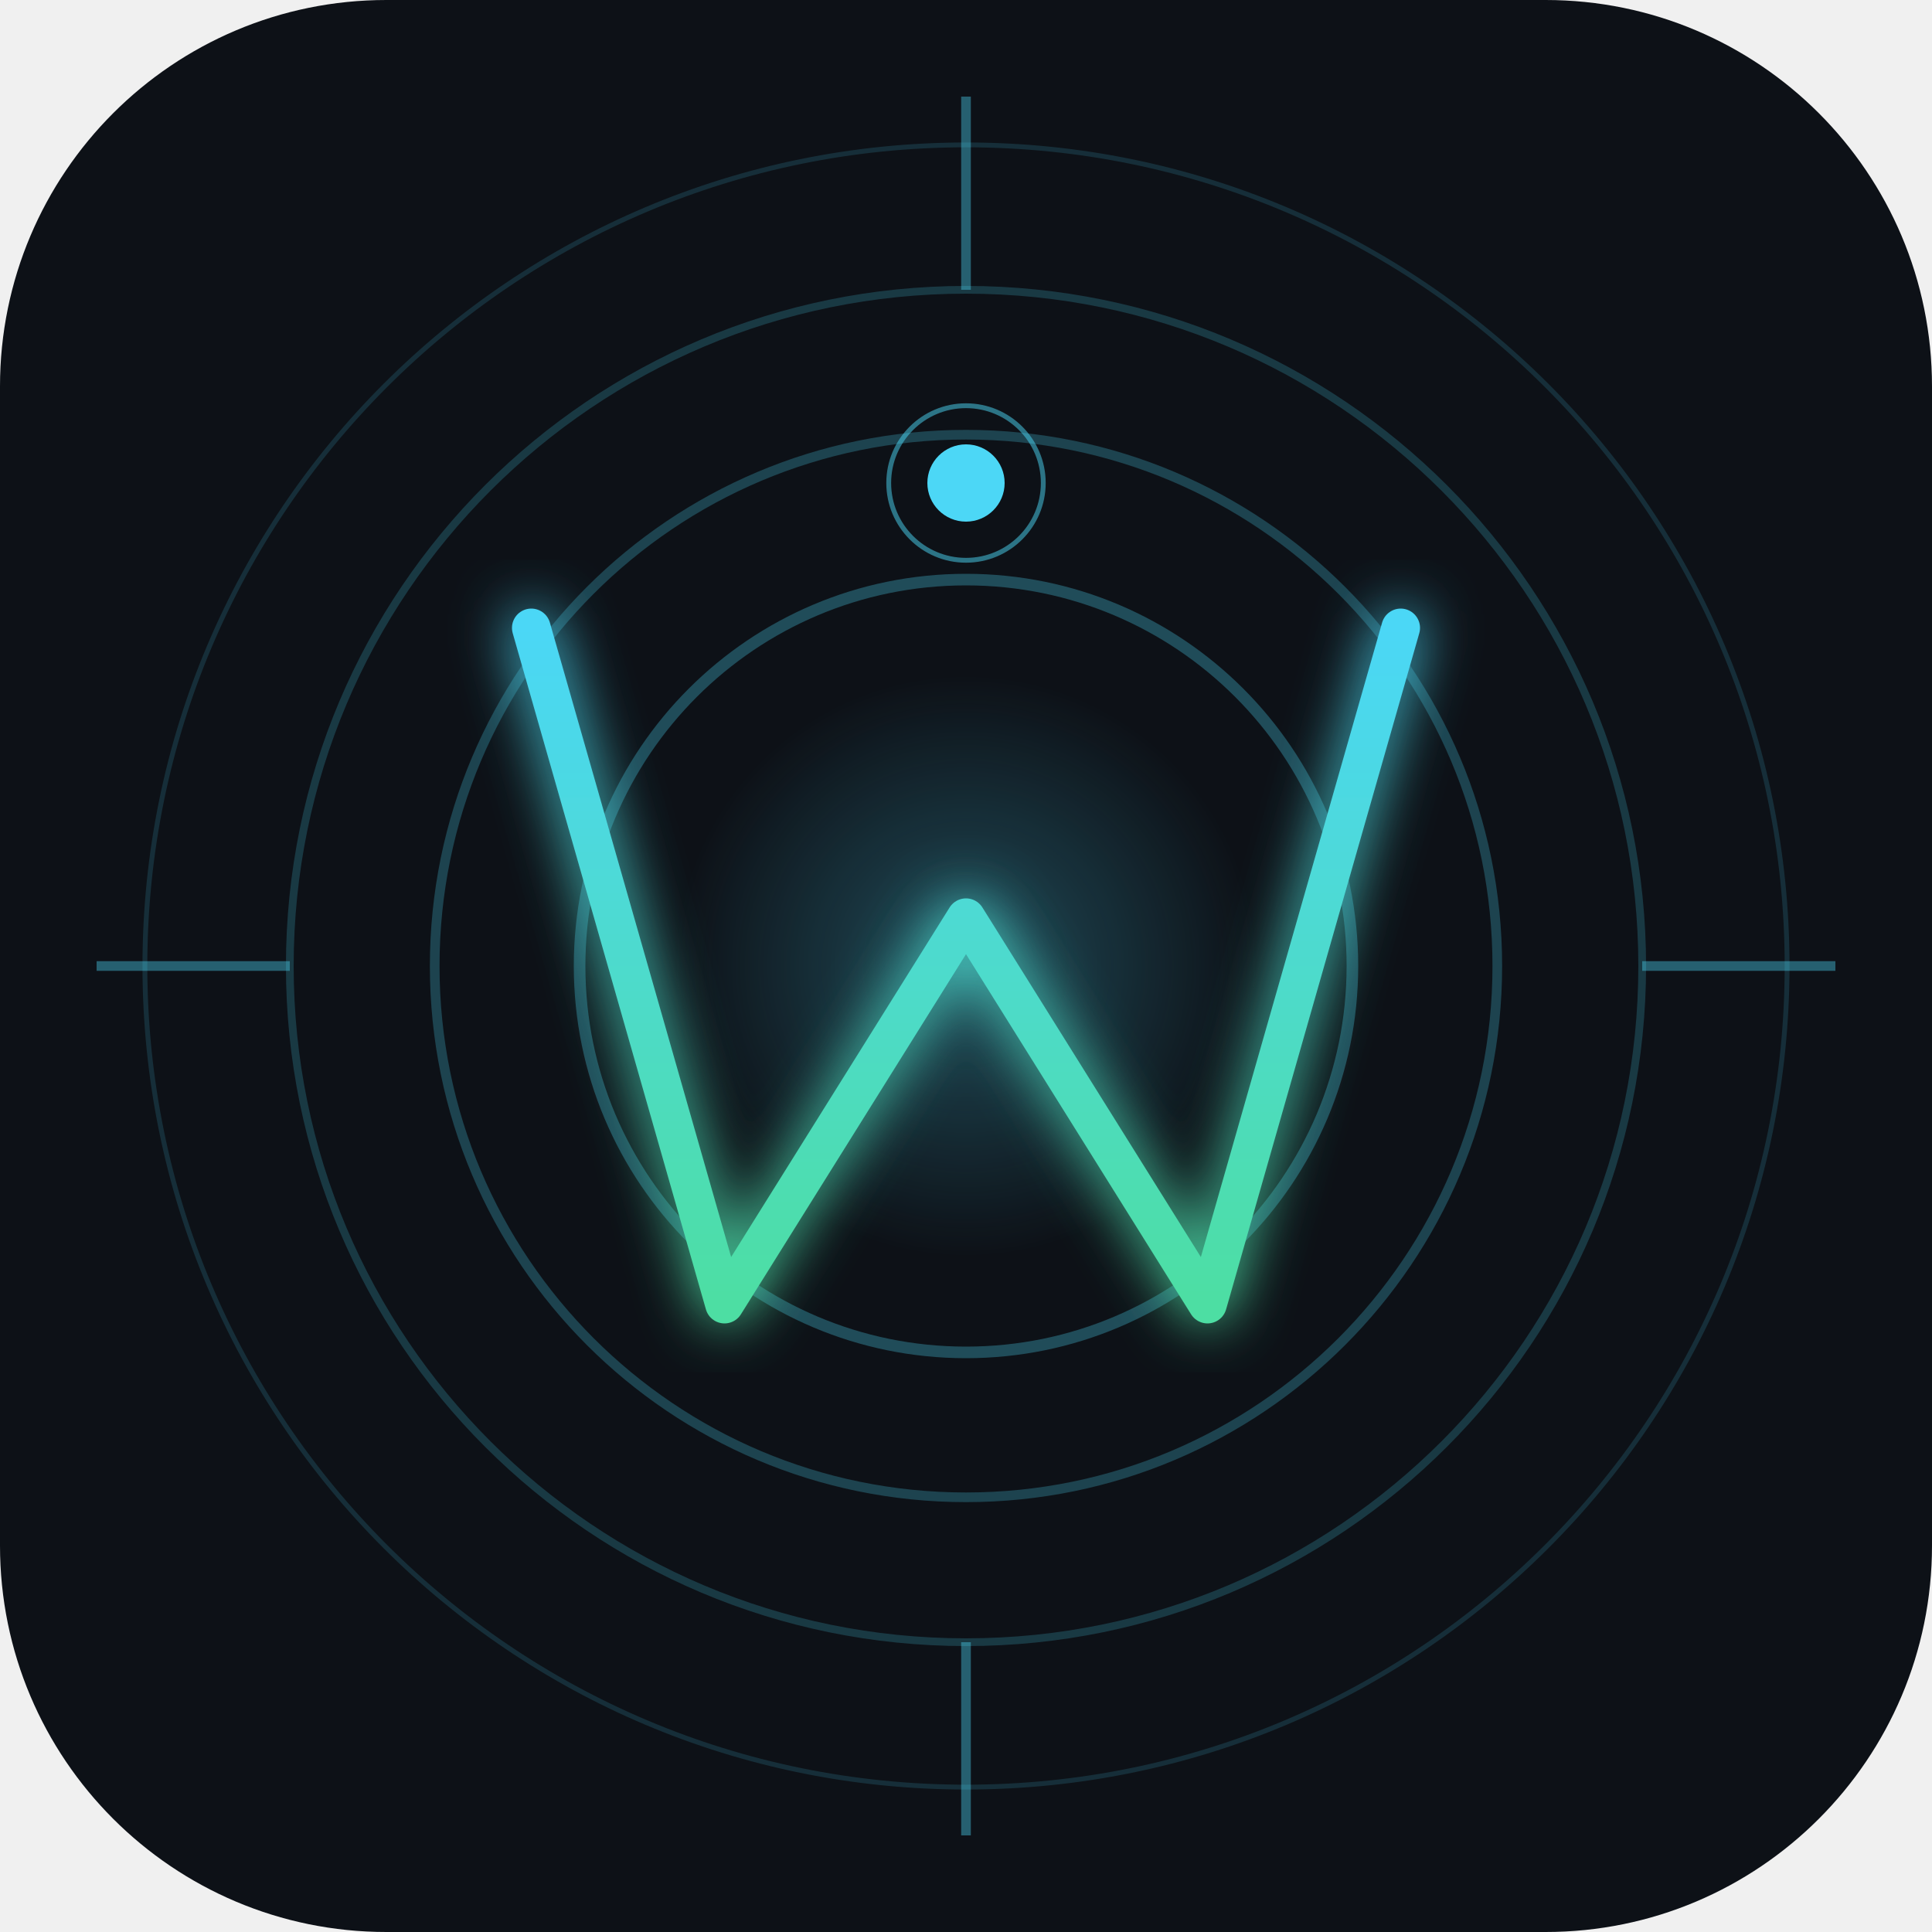
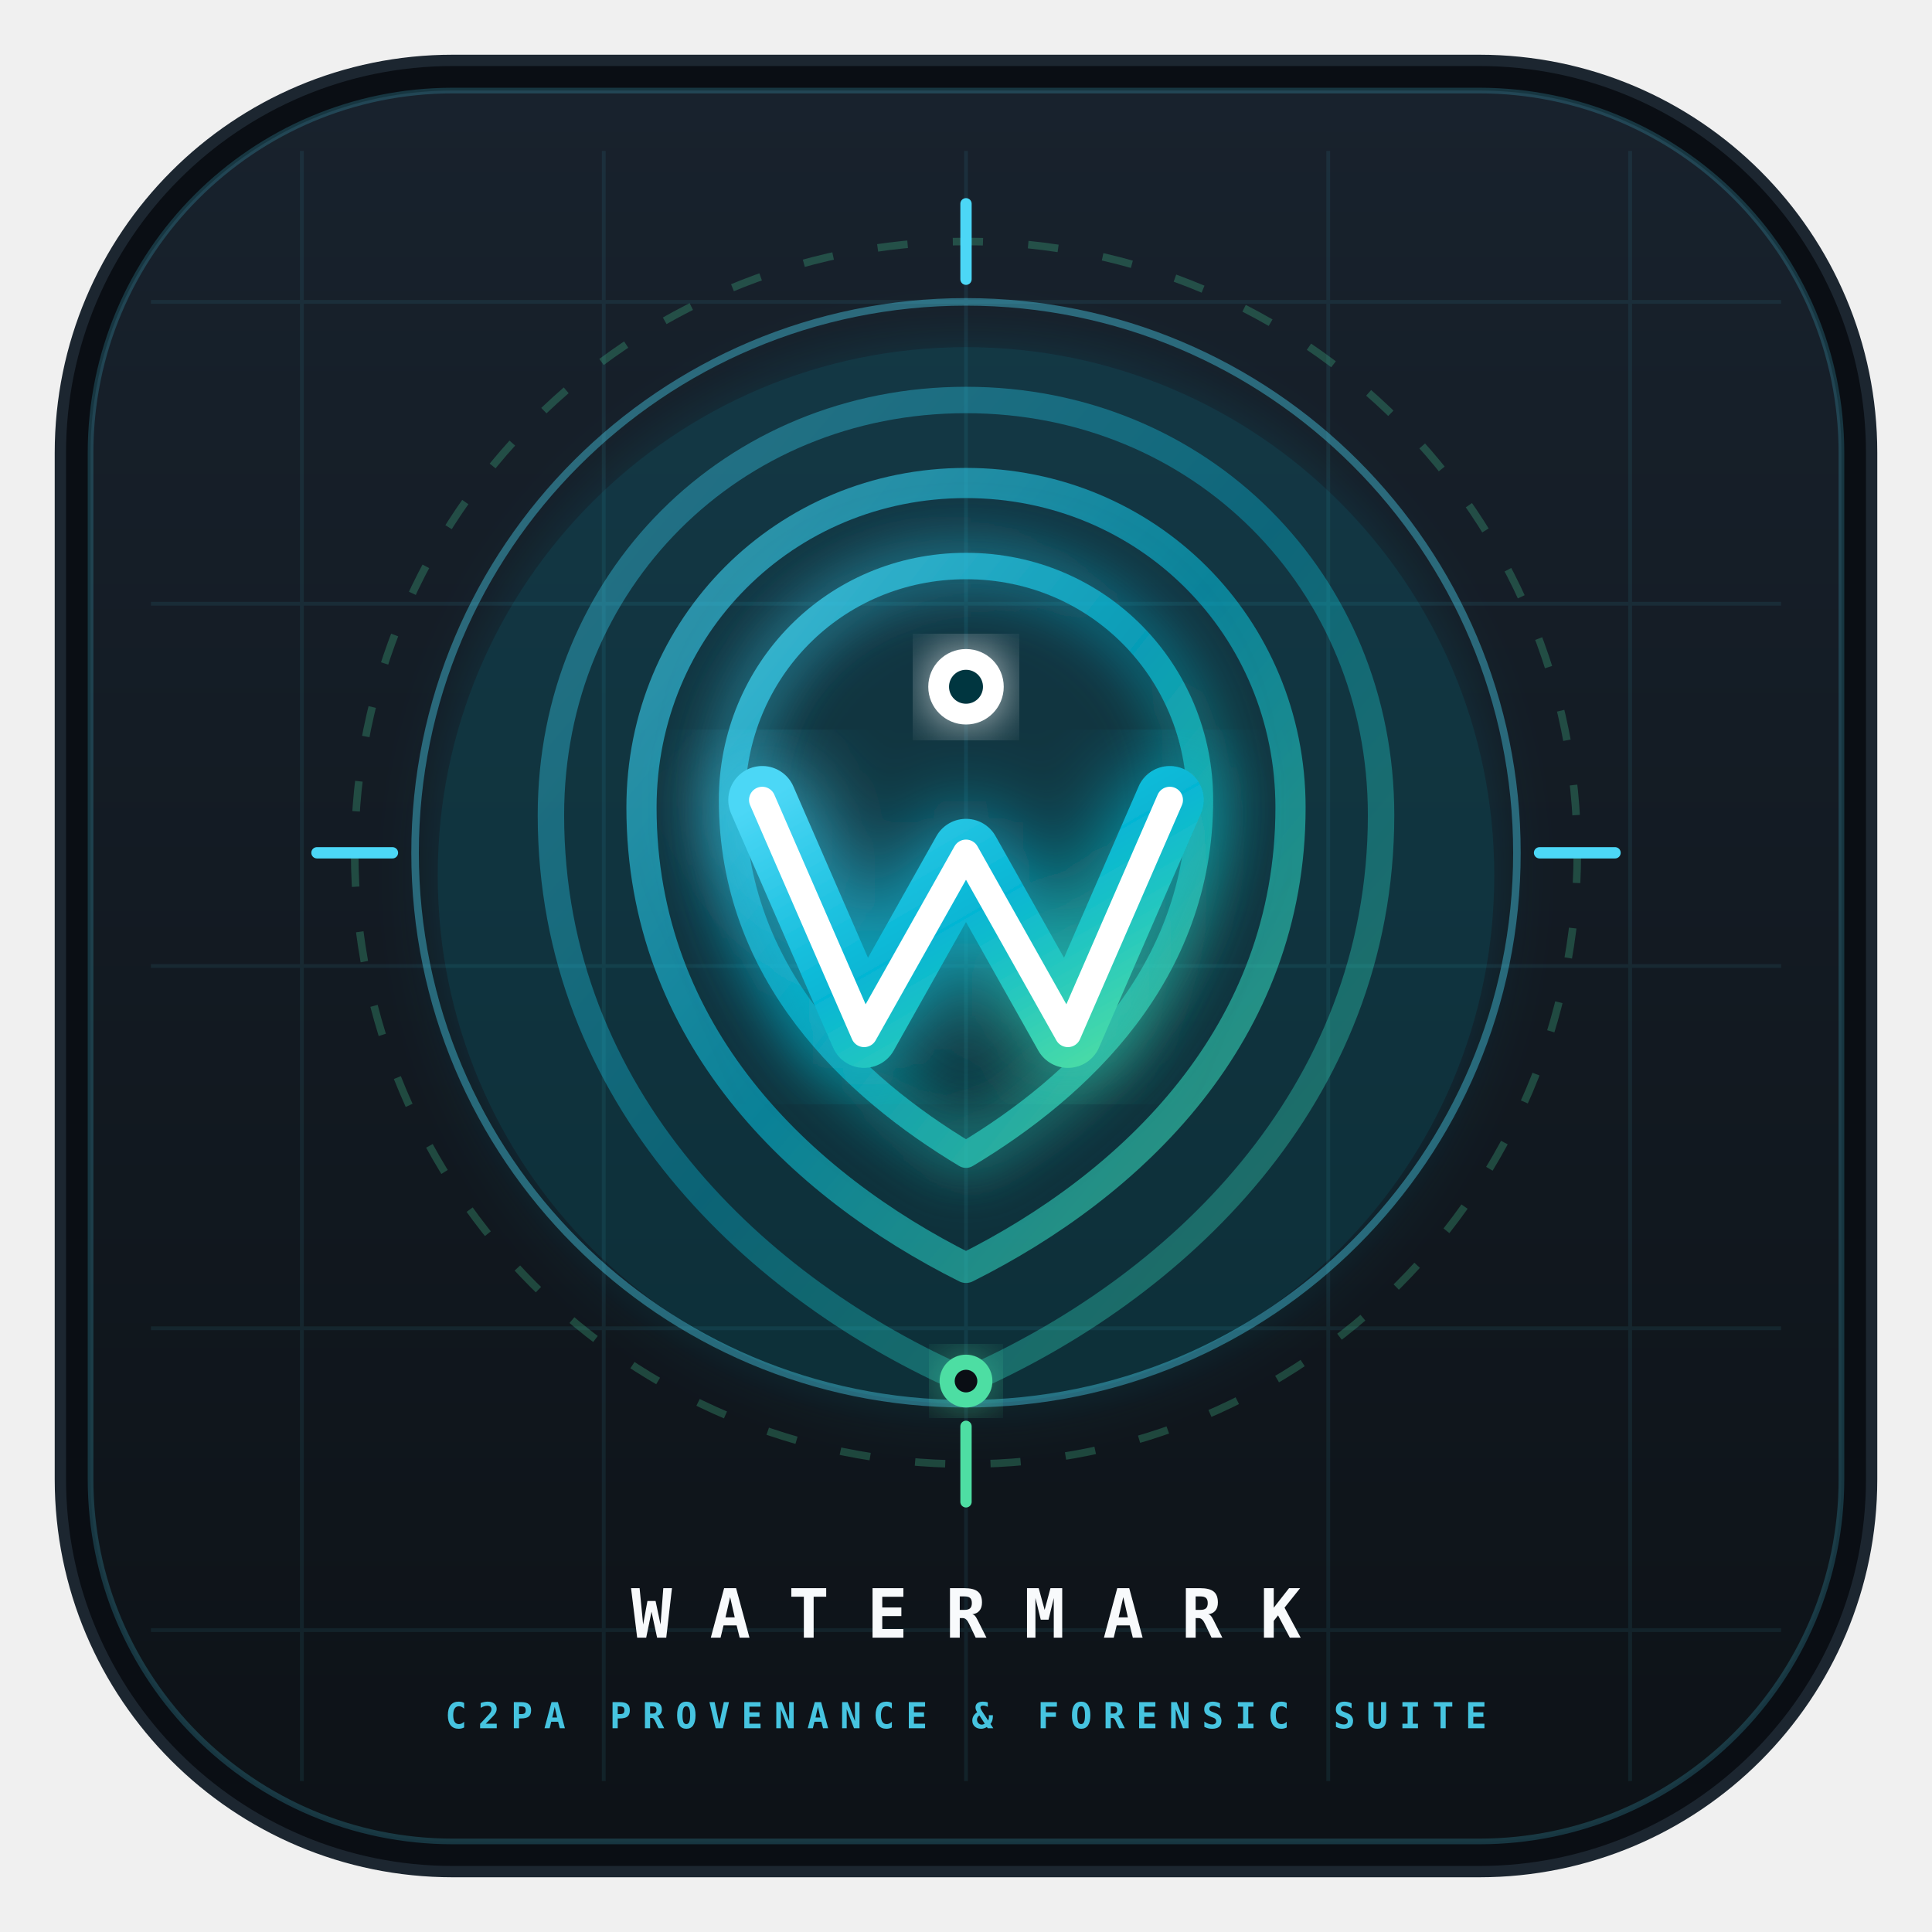
- <svg xmlns="http://www.w3.org/2000/svg" viewBox="0 0 200 200" fill="none">
+ <svg xmlns="http://www.w3.org/2000/svg" viewBox="0 0 512 512" width="512" height="512">
  <defs>
-     <linearGradient id="glowGrad" x1="0" y1="0" x2="0" y2="1">
+     <linearGradient id="primaryGlow" x1="0%" y1="0%" x2="100%" y2="100%">
      <stop offset="0%" stop-color="#4cd7f6" />
+       <stop offset="50%" stop-color="#06b6d4" />
      <stop offset="100%" stop-color="#4edea3" />
    </linearGradient>
-     <radialGradient id="centerGlow" cx="50%" cy="50%" r="50%">
-       <stop offset="0%" stop-color="#4cd7f6" stop-opacity="0.3" />
-       <stop offset="100%" stop-color="#4cd7f6" stop-opacity="0" />
-     </radialGradient>
-     <filter id="glow">
-       <feGaussianBlur stdDeviation="3" result="coloredBlur" />
+     <linearGradient id="wCoreGrad" x1="0%" y1="0%" x2="100%" y2="100%">
+       <stop offset="0%" stop-color="#ffffff" />
+       <stop offset="40%" stop-color="#7dd3fc" />
+       <stop offset="100%" stop-color="#4edea3" />
+     </linearGradient>
+     <linearGradient id="shieldGrad" x1="0%" y1="0%" x2="0%" y2="100%">
+       <stop offset="0%" stop-color="#18222d" />
+       <stop offset="100%" stop-color="#0d1217" />
+     </linearGradient>
+     <filter id="glowEffect" x="-20%" y="-20%" width="140%" height="140%">
+       <feGaussianBlur stdDeviation="8" result="blur" />
      <feMerge>
-         <feMergeNode in="coloredBlur" />
+         <feMergeNode in="blur" />
+         <feMergeNode in="SourceGraphic" />
+       </feMerge>
+     </filter>
+     <filter id="coreGlow" x="-30%" y="-30%" width="160%" height="160%">
+       <feGaussianBlur stdDeviation="12" result="blur2" />
+       <feMerge>
+         <feMergeNode in="blur2" />
        <feMergeNode in="SourceGraphic" />
      </feMerge>
    </filter>
  </defs>
-   <rect width="200" height="200" rx="40" fill="#0d1117" />
-   <circle cx="100" cy="100" r="85" stroke="#4cd7f6" stroke-width="0.5" fill="none" opacity="0.15" />
-   <circle cx="100" cy="100" r="70" stroke="#4cd7f6" stroke-width="0.8" fill="none" opacity="0.2" />
-   <circle cx="100" cy="100" r="55" stroke="#4cd7f6" stroke-width="1" fill="none" opacity="0.25" />
-   <circle cx="100" cy="100" r="40" stroke="#4cd7f6" stroke-width="1.2" fill="none" opacity="0.3" />
-   <line x1="100" y1="10" x2="100" y2="30" stroke="#4cd7f6" stroke-width="1" opacity="0.4" />
-   <line x1="100" y1="170" x2="100" y2="190" stroke="#4cd7f6" stroke-width="1" opacity="0.4" />
-   <line x1="10" y1="100" x2="30" y2="100" stroke="#4cd7f6" stroke-width="1" opacity="0.4" />
-   <line x1="170" y1="100" x2="190" y2="100" stroke="#4cd7f6" stroke-width="1" opacity="0.4" />
-   <circle cx="100" cy="100" r="30" fill="url(#centerGlow)" />
-   <g filter="url(#glow)">
-     <path d="M55 65 L75 135 L100 95 L125 135 L145 65" stroke="url(#glowGrad)" stroke-width="4" fill="none" stroke-linecap="round" stroke-linejoin="round" />
+   <rect x="16" y="16" width="480" height="480" rx="104" fill="#0a0e14" stroke="#1c2630" stroke-width="3" />
+   <rect x="24" y="24" width="464" height="464" rx="96" fill="url(#shieldGrad)" stroke="rgba(76, 215, 246, 0.2)" stroke-width="1.5" />
+   <g opacity="0.08" stroke="#4cd7f6" stroke-width="1">
+     <line x1="80" y1="40" x2="80" y2="472" />
+     <line x1="160" y1="40" x2="160" y2="472" />
+     <line x1="256" y1="40" x2="256" y2="472" />
+     <line x1="352" y1="40" x2="352" y2="472" />
+     <line x1="432" y1="40" x2="432" y2="472" />
+     <line x1="40" y1="80" x2="472" y2="80" />
+     <line x1="40" y1="160" x2="472" y2="160" />
+     <line x1="40" y1="256" x2="472" y2="256" />
+     <line x1="40" y1="352" x2="472" y2="352" />
+     <line x1="40" y1="432" x2="472" y2="432" />
  </g>
-   <circle cx="100" cy="50" r="4" fill="#4cd7f6" />
-   <circle cx="100" cy="50" r="8" stroke="#4cd7f6" stroke-width="0.5" fill="none" opacity="0.5" />
+   <circle cx="256" cy="232" r="140" fill="#06b6d4" opacity="0.16" filter="url(#glowEffect)" />
+   <g transform="translate(256, 226)">
+     <circle cx="0" cy="0" r="162" fill="none" stroke="rgba(78, 222, 163, 0.25)" stroke-width="2" stroke-dasharray="8 12" />
+     <circle cx="0" cy="0" r="146" fill="none" stroke="rgba(76, 215, 246, 0.4)" stroke-width="2" />
+     <line x1="-172" y1="0" x2="-152" y2="0" stroke="#4cd7f6" stroke-width="3" stroke-linecap="round" />
+     <line x1="152" y1="0" x2="172" y2="0" stroke="#4cd7f6" stroke-width="3" stroke-linecap="round" />
+     <line x1="0" y1="-172" x2="0" y2="-152" stroke="#4cd7f6" stroke-width="3" stroke-linecap="round" />
+     <line x1="0" y1="152" x2="0" y2="172" stroke="#4edea3" stroke-width="3" stroke-linecap="round" />
+     <path d="M -110,-10 C -110,-72 -62,-120 0,-120 C 62,-120 110,-72 110,-10 C 110,65 55,116 0,140 C -55,116 -110,65 -110,-10 Z" fill="none" stroke="url(#primaryGlow)" stroke-width="7" stroke-linecap="round" stroke-linejoin="round" opacity="0.38" />
+     <path d="M -86,-12 C -86,-60 -48,-98 0,-98 C 48,-98 86,-60 86,-12 C 86,48 44,88 0,110 C -44,88 -86,48 -86,-12 Z" fill="none" stroke="url(#primaryGlow)" stroke-width="8" stroke-linecap="round" stroke-linejoin="round" opacity="0.6" />
+     <path d="M -62,-14 C -62,-48 -35,-76 0,-76 C 35,-76 62,-48 62,-14 C 62,32 30,62 0,80 C -30,62 -62,32 -62,-14 Z" fill="none" stroke="url(#primaryGlow)" stroke-width="7" stroke-linecap="round" stroke-linejoin="round" opacity="0.8" filter="url(#glowEffect)" />
+     <path d="M -54,-14 L -27,48 L 0,0 L 27,48 L 54,-14" fill="none" stroke="url(#primaryGlow)" stroke-width="18" stroke-linecap="round" stroke-linejoin="round" filter="url(#coreGlow)" />
+     <path d="M -54,-14 L -27,48 L 0,0 L 27,48 L 54,-14" fill="none" stroke="#ffffff" stroke-width="7" stroke-linecap="round" stroke-linejoin="round" />
+     <circle cx="0" cy="-44" r="10" fill="#ffffff" filter="url(#glowEffect)" />
+     <circle cx="0" cy="-44" r="4.5" fill="#003640" />
+     <circle cx="0" cy="140" r="7" fill="#4edea3" filter="url(#glowEffect)" />
+     <circle cx="0" cy="140" r="3" fill="#0a0e14" />
+   </g>
+   <text x="256" y="434" font-family="'JetBrains Mono', 'Geist', monospace" font-size="18" font-weight="800" fill="#f8fafc" letter-spacing="10" text-anchor="middle">WATERMARK</text>
+   <text x="256" y="458" font-family="'JetBrains Mono', monospace" font-size="9.5" font-weight="600" fill="#4cd7f6" letter-spacing="3" text-anchor="middle" opacity="0.9">C2PA PROVENANCE &amp; FORENSIC SUITE</text>
</svg>
